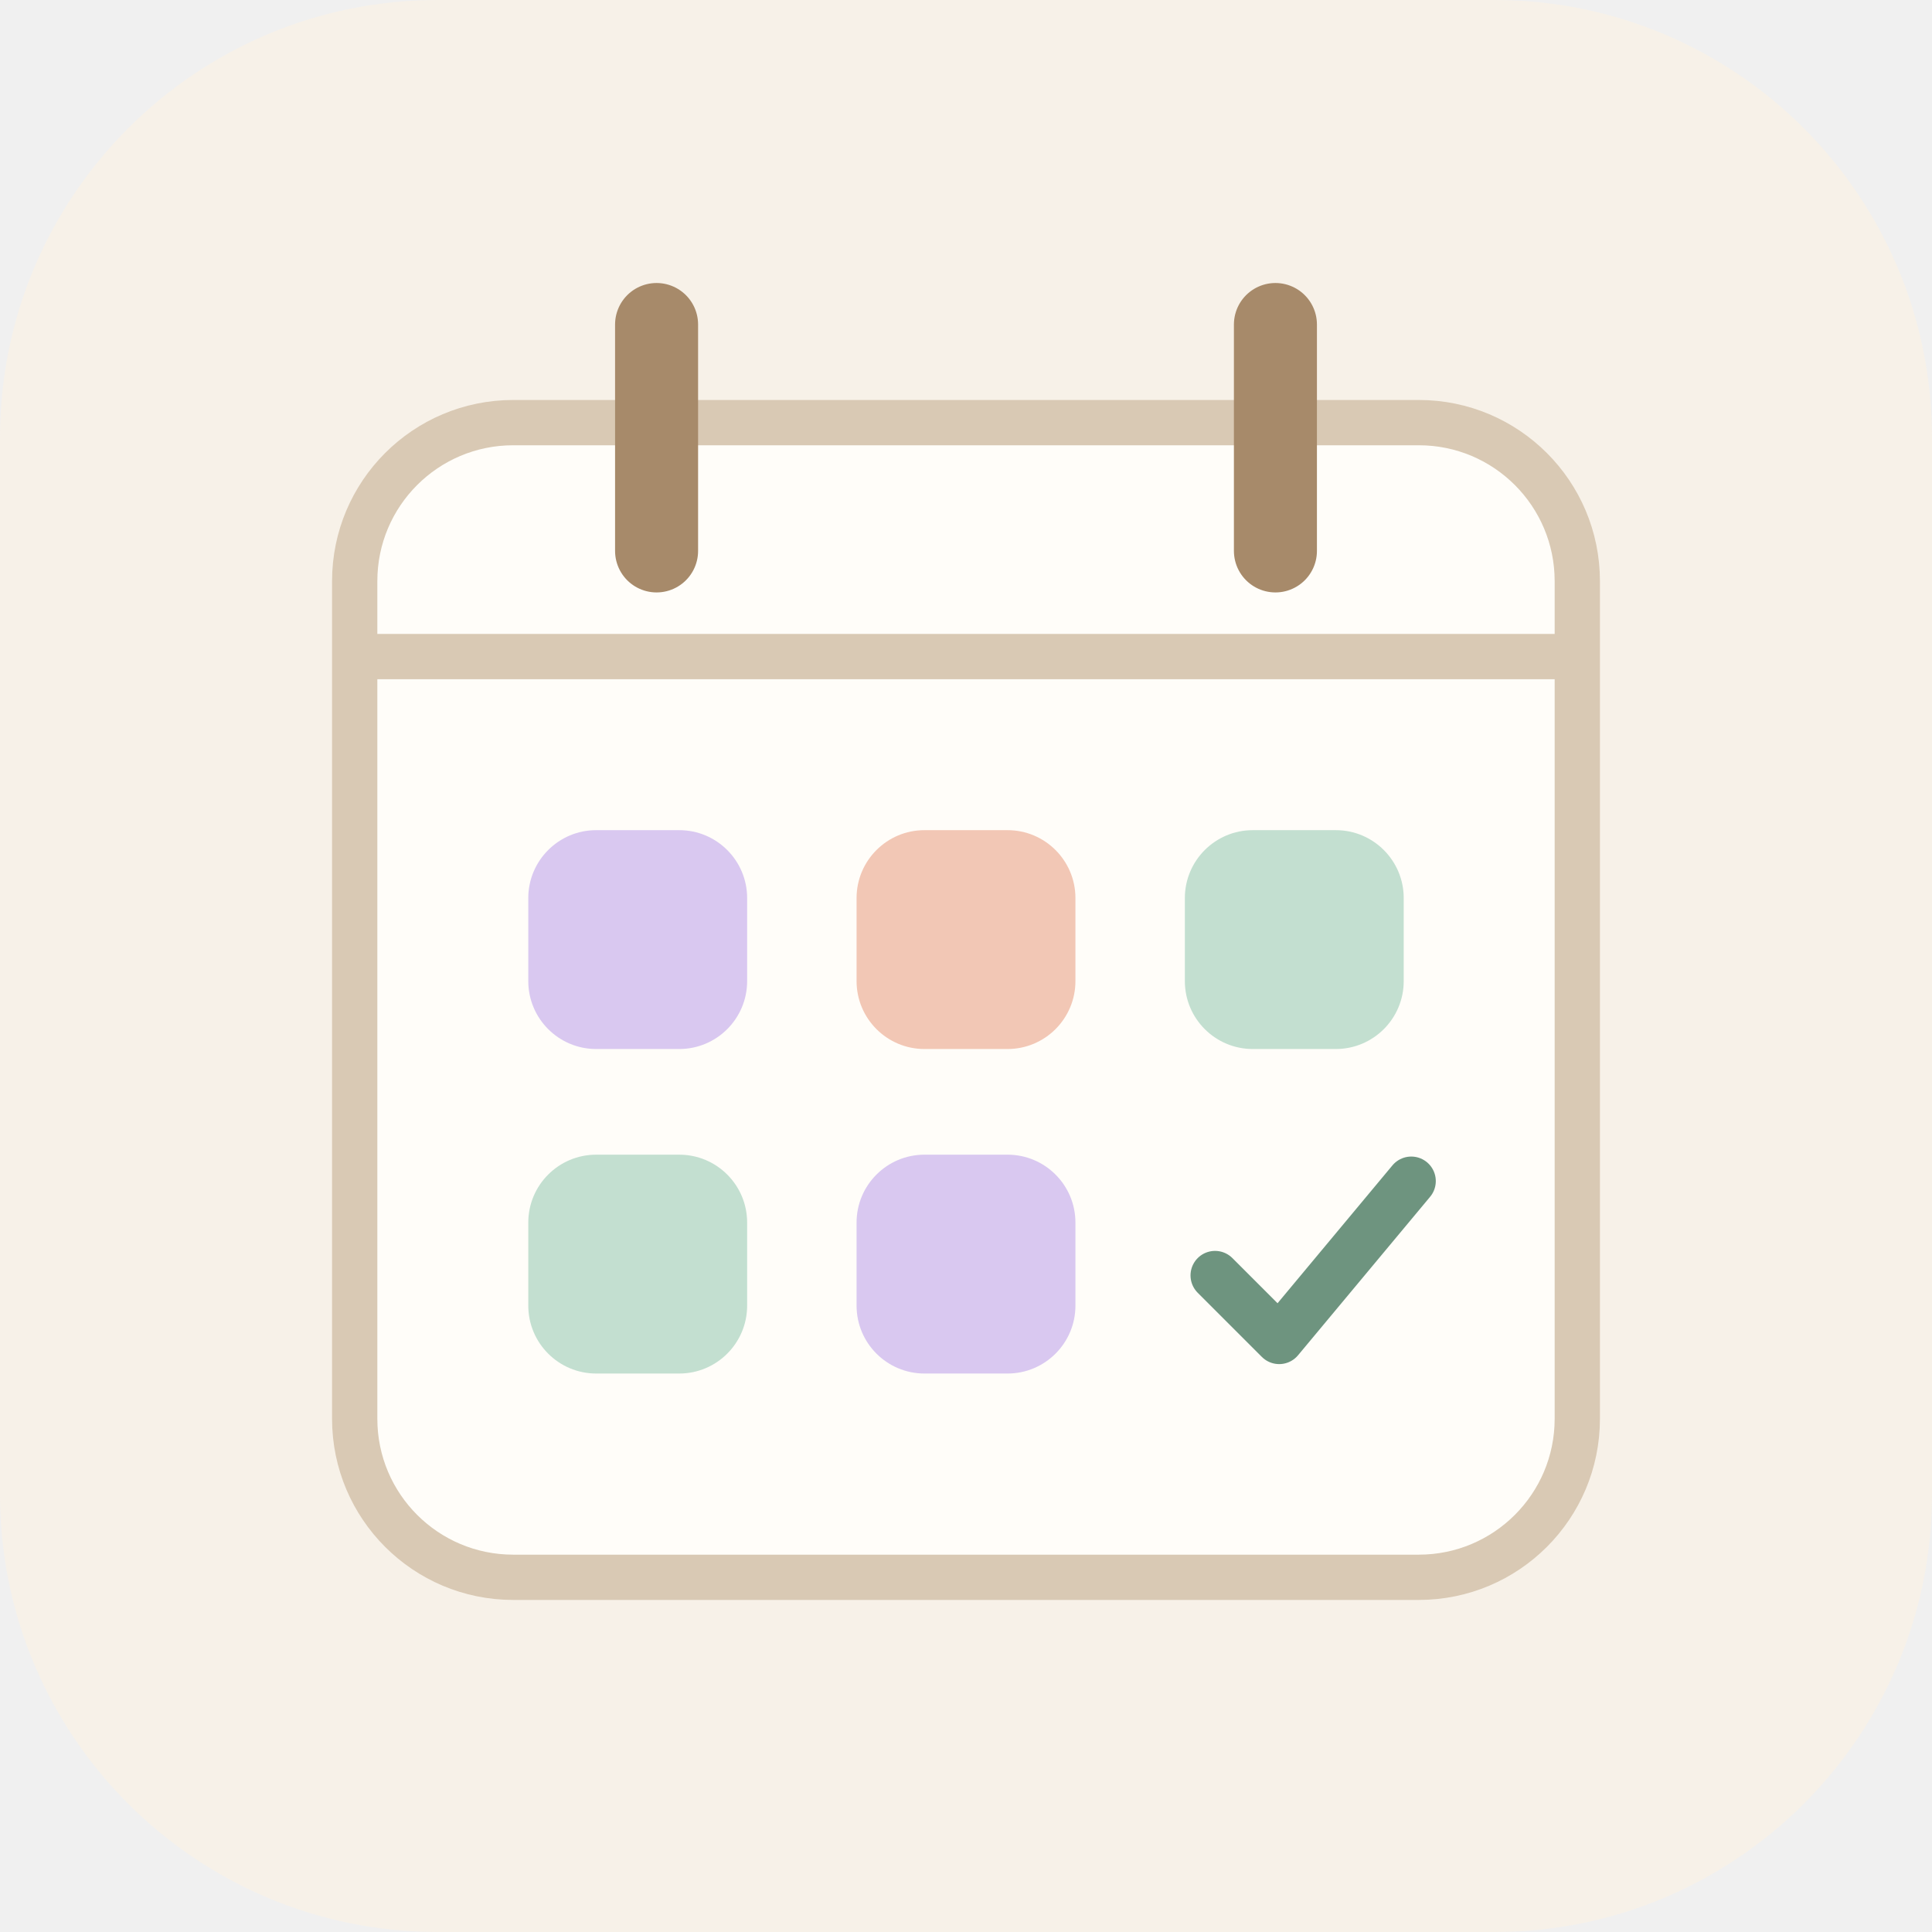
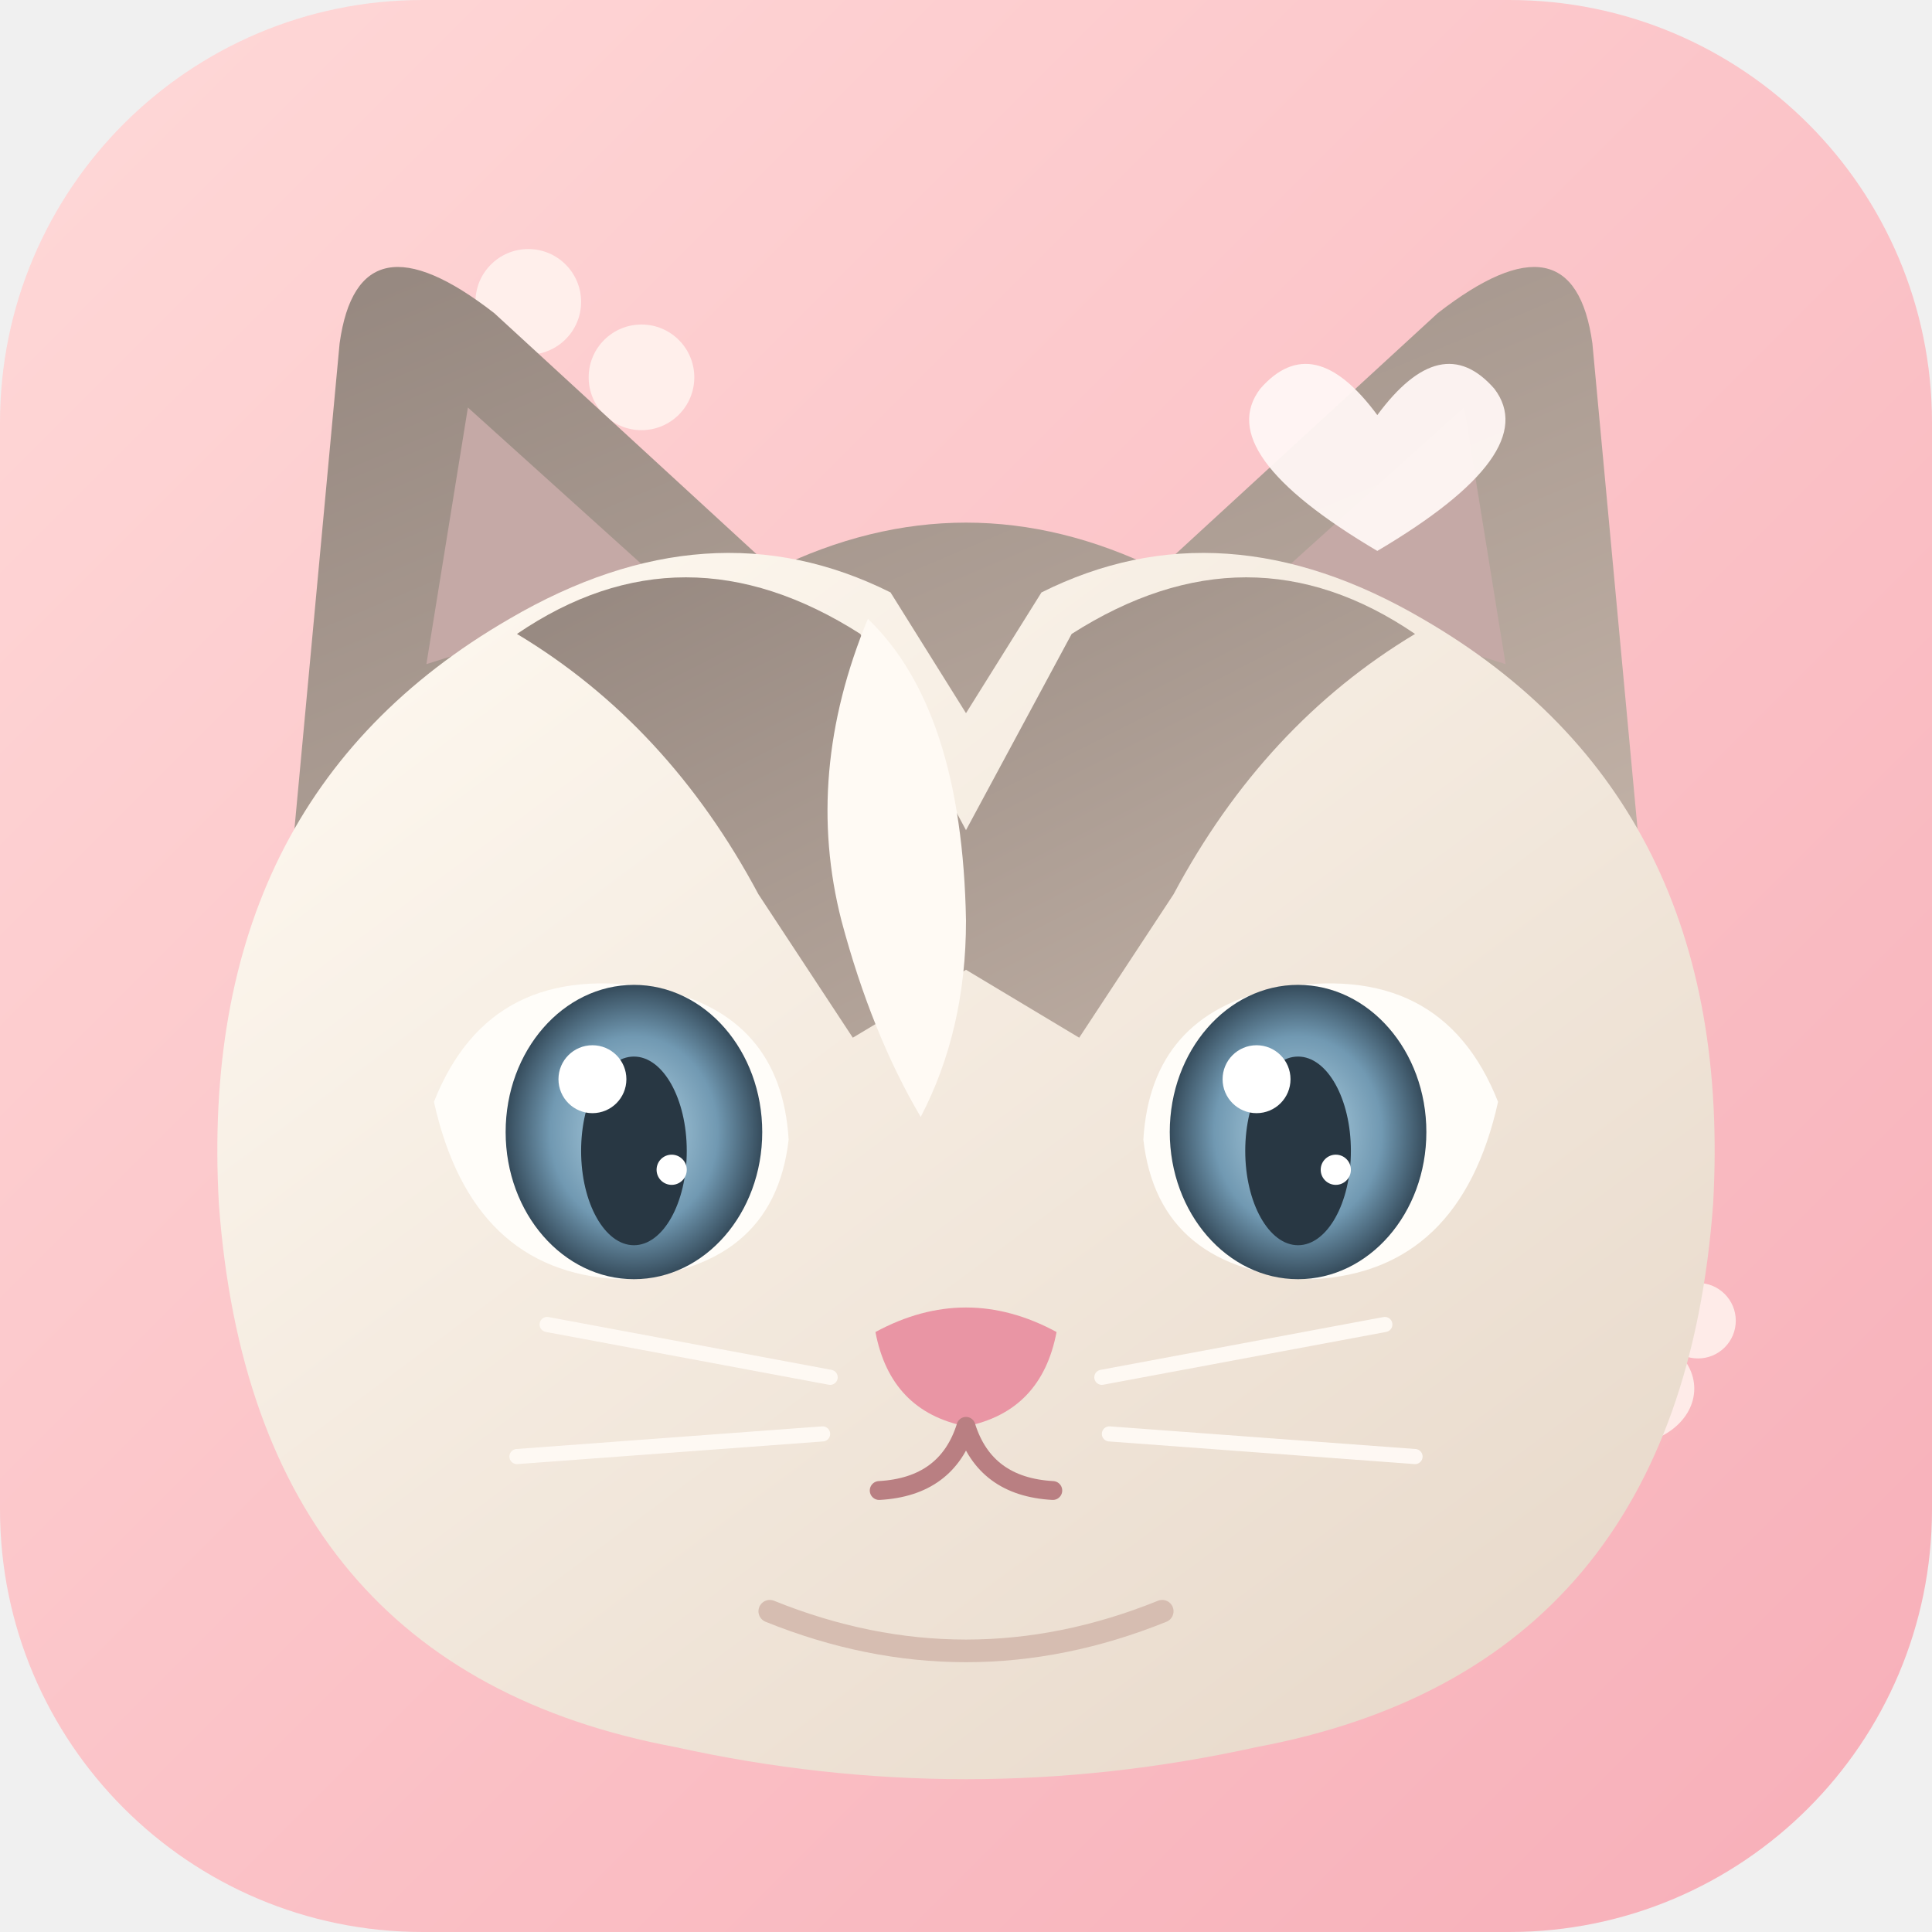
<svg xmlns="http://www.w3.org/2000/svg" viewBox="0 0 512 512">
-   <rect width="512" height="512" rx="116" fill="#f7f1e8" />
-   <rect x="94" y="112" width="324" height="306" rx="42" fill="#fffdf9" stroke="#d9c9b4" stroke-width="12" />
-   <path d="M94 174h324" stroke="#d9c9b4" stroke-width="12" />
-   <path d="M174 86v60M338 86v60" stroke="#a78a6a" stroke-width="22" stroke-linecap="round" />
-   <rect x="140" y="220" width="58" height="58" rx="18" fill="#d9c8f0" />
-   <rect x="227" y="220" width="58" height="58" rx="18" fill="#f2c7b5" />
-   <rect x="314" y="220" width="58" height="58" rx="18" fill="#c3dfd0" />
-   <rect x="140" y="306" width="58" height="58" rx="18" fill="#c3dfd0" />
-   <rect x="227" y="306" width="58" height="58" rx="18" fill="#d9c8f0" />
-   <path d="M322 338l17 17 35-42" fill="none" stroke="#6e947f" stroke-width="13" stroke-linecap="round" stroke-linejoin="round" />
+   <defs>
+     <linearGradient id="bg" x1="0" y1="0" x2="1" y2="1">
+       <stop stop-color="#ffd9d8" />
+       <stop offset="1" stop-color="#f7aeb8" />
+     </linearGradient>
+     <linearGradient id="fur" x1="0" y1="0" x2="0.9" y2="1">
+       <stop stop-color="#fffaf2" />
+       <stop offset="1" stop-color="#e7d8c9" />
+     </linearGradient>
+     <linearGradient id="mask" x1="0" y1="0" x2="1" y2="1">
+       <stop stop-color="#95877f" />
+       <stop offset="1" stop-color="#c0b0a5" />
+     </linearGradient>
+     <radialGradient id="eye">
+       <stop stop-color="#b8d8e8" />
+       <stop offset=".65" stop-color="#7199b2" />
+       <stop offset="1" stop-color="#354b5b" />
+     </radialGradient>
+   </defs>
+   <rect width="512" height="512" rx="112" fill="url(#bg)" />
+   <g fill="#fff4f0" opacity=".85">
+     <circle cx="110" cy="100" r="14" />
+     <circle cx="140" cy="80" r="14" />
+     <circle cx="170" cy="100" r="14" />
+     <ellipse cx="140" cy="123" rx="26" ry="20" />
+     <circle cx="410" cy="350" r="10" />
+     <circle cx="430" cy="335" r="10" />
+     <circle cx="450" cy="350" r="10" />
+     <ellipse cx="430" cy="368" rx="19" ry="15" />
+   </g>
+   <path d="M78 220 90 91Q95 55 131 83L205 151Q256 126 307 151L381 83Q417 55 422 91L434 220Z" fill="url(#mask)" />
+   <path d="M113 176 124 108 185 163Q150 164 113 176M399 176 388 108 327 163Q362 164 399 176" fill="#c5a9a6" />
+   <path d="M58 319Q52 212 135 164Q188 133 236 157L256 189 276 157Q324 133 377 164Q460 212 454 319Q445 442 333 463Q256 480 179 463Q67 442 58 319Z" fill="url(#fur)" />
+   <path d="M137 168Q181 138 228 168L256 220 284 168Q331 138 375 168Q335 192 311 237L286 275 256 257 226 275 201 237Q177 192 137 168Z" fill="url(#mask)" />
+   <path d="M230 164Q255 188 256 244Q256 273 244 296Q231 274 223 244Q213 205 230 164Z" fill="#fffaf4" />
+   <path d="M115 292Q130 254 174 262Q207 269 209 302Q205 337 164 339Q125 337 115 292Z" fill="#fffdf9" />
+   <path d="M303 302Q305 269 338 262Q382 254 397 292Q387 337 348 339Q307 337 303 302Z" fill="#fffdf9" />
+   <ellipse cx="168" cy="300" rx="34" ry="39" fill="url(#eye)" />
+   <ellipse cx="344" cy="300" rx="34" ry="39" fill="url(#eye)" />
+   <ellipse cx="168" cy="305" rx="14" ry="25" fill="#283743" />
+   <ellipse cx="344" cy="305" rx="14" ry="25" fill="#283743" />
+   <g fill="#fff">
+     <circle cx="157" cy="286" r="9" />
+     <circle cx="178" cy="310" r="4" />
+     <circle cx="333" cy="286" r="9" />
+     <circle cx="354" cy="310" r="4" />
+   </g>
+   <path d="M232 353Q256 340 280 353Q276 374 256 378Q236 374 232 353Z" fill="#e995a4" />
+   <path d="M256 378Q251 394 233 395M256 378Q261 394 279 395" fill="none" stroke="#b97f82" stroke-width="5" stroke-linecap="round" />
+   <g fill="none" stroke="#fffaf5" stroke-width="4" stroke-linecap="round" opacity=".95">
+     <path d="M220 365 145 351M218 380 137 386M292 365 367 351M294 380 375 386" />
+   </g>
+   <path d="M204 427Q256 448 308 427" fill="none" stroke="#d6bdb1" stroke-width="6" stroke-linecap="round" />
+   <path d="M365 110q-17-23-31-7q-13 17 31 43q44-26 31-43q-14-16-31 7Z" fill="#fff7f4" opacity=".95" />
</svg>
